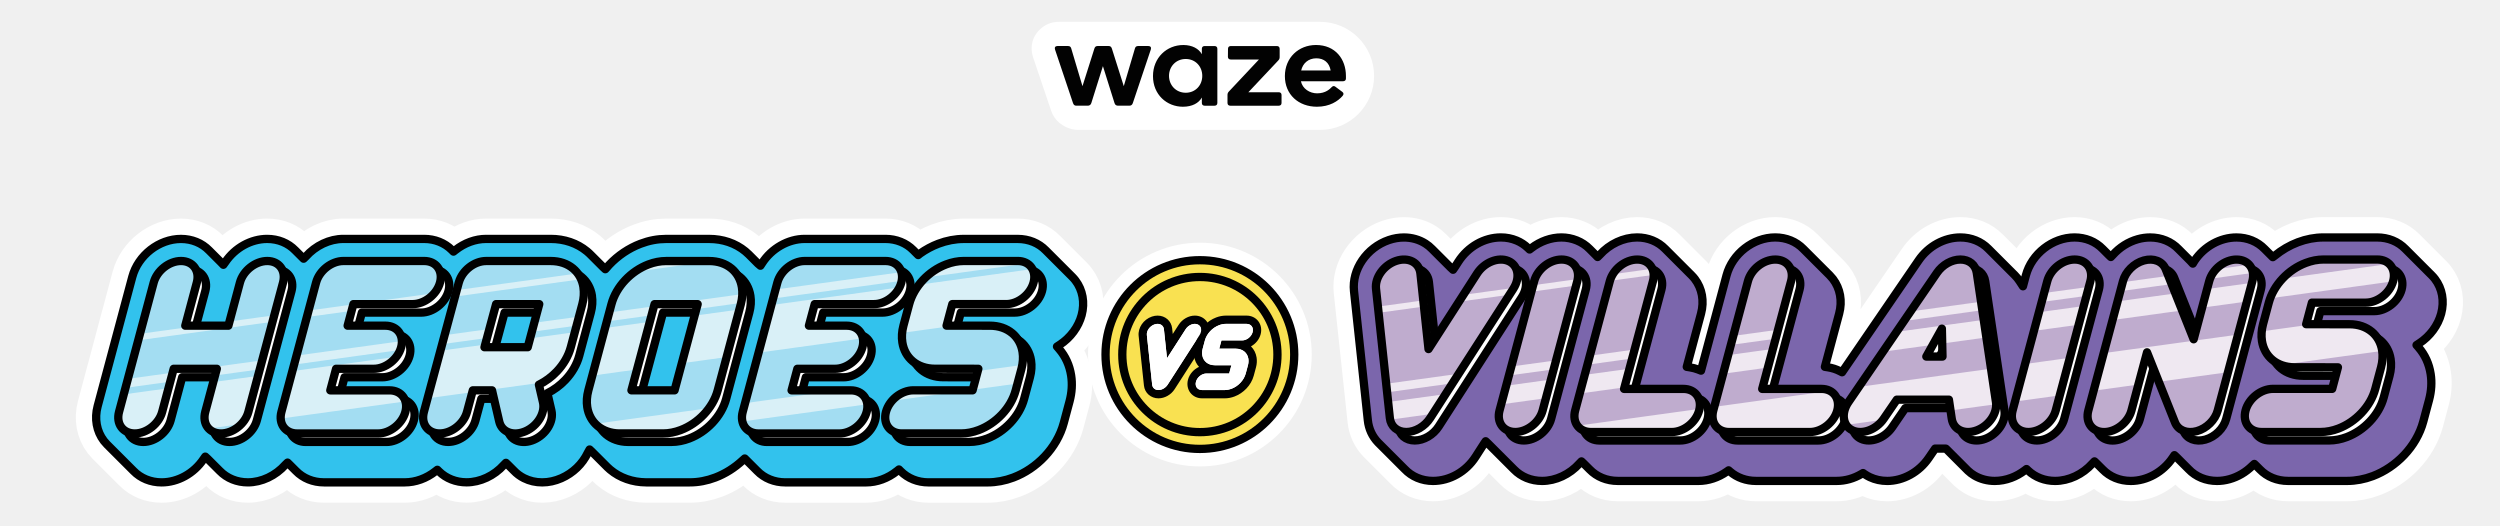
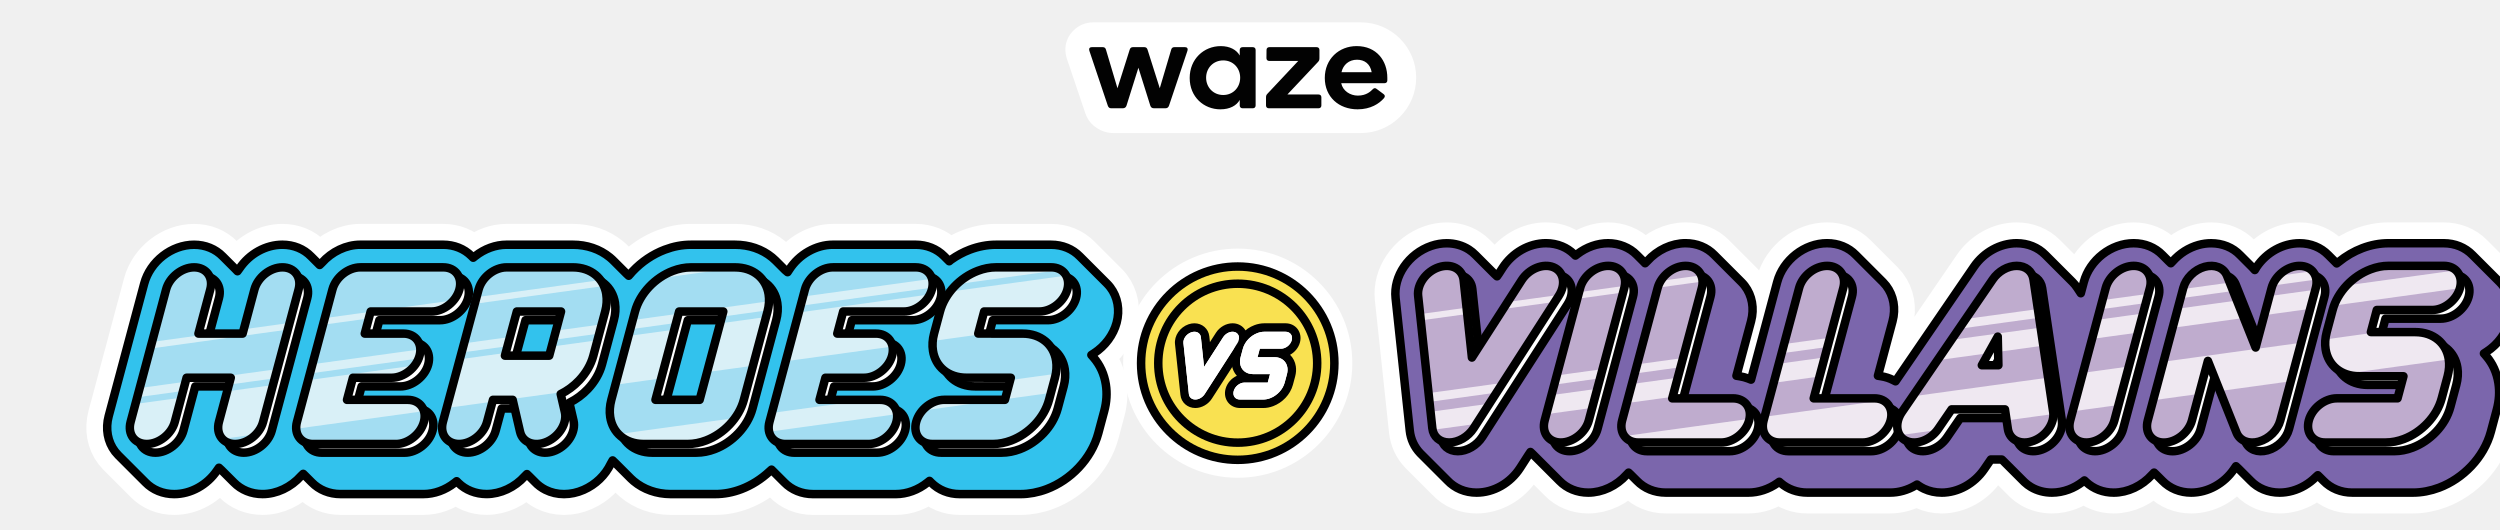
- <svg xmlns="http://www.w3.org/2000/svg" viewBox="30 15 1475 310">
+ <svg xmlns="http://www.w3.org/2000/svg" viewBox="25 15 1440 305">
  <defs>
    <style>
      .waze-pill { fill: #fff; }
      .waze-text { fill: #020202; }
      .sticker-outline { fill: #fff; stroke: #fff; stroke-width: 24px; stroke-linejoin: round; stroke-linecap: round; }
      .heroes-3d { fill: #32c2ed; stroke: #000; stroke-linejoin: round; stroke-width: 4.89px; }
      .heroes-mid { fill: #fff; stroke: #000; stroke-linejoin: round; stroke-width: 4.89px; }
      .heroes-face { fill: #a3ddf2; }
      .heroes-shine { fill: #d9f0f7; }
      .villains-3d { fill: #7b66ac; stroke: #000; stroke-linejoin: round; stroke-width: 4.89px; }
      .villains-face { fill: #bfacce; }
      .villains-shine { fill: #efe8f1; }
      .letter-stroke { fill: none; stroke: #000; stroke-linejoin: round; stroke-width: 4.89px; }
      .vs-circle { fill: #f9e151; stroke: #000; stroke-linejoin: round; stroke-width: 4.89px; }
      .vs-white { fill: #fff; }
    </style>
    <clipPath id="clip-heroes">
      <path d="M772.1,211.51c-1.66-1.37-3.62-2.46-5.81-3.21-2.2-.74-4.64-1.14-7.26-1.14h.01l-25.57-.02h0l3.4-12.72h31.8c7.03,0,14.24-5.7,16.13-12.72,1.88-7.02-2.28-12.72-9.31-12.72h-31.8c-3.47,0-7.04.71-10.44,2.01-5.1,1.93-9.82,5.14-13.65,9.19-1.91,2.03-3.6,4.27-4.99,6.67-1.39,2.4-2.48,4.95-3.17,7.56l-3.41,12.72c-.93,3.47-1.12,6.85-.64,9.9.71,4.58,2.89,8.44,6.21,11.18,1.66,1.37,3.61,2.46,5.81,3.2,2.2.75,4.64,1.15,7.25,1.15h0l25.57.02h0l-3.4,12.71h-34.98c-7.02,0-14.24,5.69-16.13,12.72-1.88,7.03,2.29,12.72,9.31,12.72h34.97c3.47,0,7.04-.71,10.44-2,5.1-1.94,9.82-5.15,13.64-9.2,1.92-2.03,3.61-4.27,5-6.67,1.39-2.4,2.47-4.95,3.17-7.56l3.41-12.72c.93-3.48,1.13-6.85.65-9.9-.71-4.58-2.89-8.44-6.2-11.18ZM332.69,168.99c-7.02,0-14.24,5.7-16.13,12.72l-6.81,25.44h-25.44l6.81-25.44c1.89-7.02-2.28-12.72-9.31-12.72s-14.24,5.7-16.13,12.72l-20.45,76.31c-1.88,7.02,2.29,12.72,9.31,12.72s14.24-5.7,16.13-12.72l6.81-25.44h25.44l-6.82,25.44c-1.88,7.02,2.29,12.72,9.31,12.72s14.25-5.7,16.13-12.72l20.45-76.31c1.88-7.02-2.29-12.72-9.31-12.72ZM606.5,173.35c-1.66-1.37-3.61-2.45-5.81-3.2-2.2-.74-4.65-1.14-7.25-1.14h-25.43c-3.48,0-7.05.71-10.45,2.01-5.1,1.94-9.81,5.15-13.64,9.2-1.91,2.03-3.6,4.27-4.99,6.67-1.39,2.4-2.48,4.95-3.17,7.56l-13.63,50.86c-.92,3.45-1.13,6.81-.66,9.84.69,4.56,2.84,8.4,6.1,11.14,1.64,1.37,3.57,2.47,5.74,3.23,2.17.77,4.59,1.19,7.16,1.21h25.72s0,0,0,0c3.48,0,7.05-.71,10.45-2.01,5.1-1.94,9.82-5.15,13.64-9.2,1.91-2.03,3.6-4.27,5-6.67,1.39-2.4,2.47-4.95,3.17-7.56l13.63-50.86c.94-3.47,1.13-6.85.65-9.9-.71-4.58-2.9-8.44-6.21-11.18ZM572.99,245.29h-25.44s13.63-50.85,13.63-50.85h0s0,0,0,0h25.44l-13.63,50.86h0ZM519.25,184.52c-.72-4.58-2.9-8.44-6.22-11.18-1.66-1.36-3.61-2.46-5.81-3.2-2.2-.74-4.65-1.14-7.25-1.14h-38.16c-6.93,0-14.03,5.54-16.04,12.44-.03.09-.06.18-.09.27l-20.57,76.28c-1.9,7.02,2.26,12.72,9.28,12.74,7.02.01,14.24-5.67,16.14-12.7l3.43-12.73h11.33l4.27,18.42c1.45,6.28,8.41,8.83,15.53,5.69,7.12-3.14,11.72-10.78,10.27-17.06l-2.4-10.38c3.94-1.95,7.58-4.64,10.64-7.88,1.91-2.02,3.6-4.27,4.99-6.67,1.4-2.4,2.47-4.95,3.17-7.55l6.81-25.43c.94-3.47,1.13-6.85.65-9.91ZM467.7,194.43h25.46l-6.81,25.43h-25.51s6.86-25.43,6.86-25.43ZM418.48,194.43c7.03,0,14.24-5.7,16.13-12.72,1.88-7.02-2.28-12.72-9.31-12.72h-47.69c-7.02,0-14.24,5.69-16.12,12.72l-20.45,76.32h0c-1.88,7.02,2.29,12.72,9.31,12.72h47.69c7.03,0,14.24-5.7,16.12-12.72,1.89-7.03-2.28-12.72-9.31-12.72h-34.98l3.41-12.72h22.26c7.03,0,14.25-5.7,16.13-12.72,1.88-7.03-2.28-12.72-9.31-12.72h-22.26l3.41-12.72h34.98ZM690.64,194.43c7.03,0,14.24-5.7,16.13-12.72,1.88-7.02-2.28-12.72-9.31-12.72h-47.69c-7.02,0-14.24,5.69-16.12,12.72l-20.45,76.32h0c-1.88,7.02,2.29,12.72,9.31,12.72h47.69c7.03,0,14.24-5.7,16.12-12.72,1.89-7.03-2.28-12.72-9.31-12.72h-34.98l3.41-12.72h22.26c7.03,0,14.25-5.7,16.13-12.72,1.88-7.03-2.28-12.72-9.31-12.72h-22.26l3.41-12.72h34.98Z" />
    </clipPath>
    <clipPath id="clip-villains">
      <path d="M794.26,398.65c-1.66-1.37-3.62-2.46-5.81-3.21-2.2-.74-4.64-1.14-7.26-1.14h.01l-25.57-.02h0l3.4-12.72h31.8c7.03,0,14.24-5.7,16.13-12.72,1.88-7.02-2.28-12.72-9.31-12.72h-31.8c-3.47,0-7.04.71-10.44,2.01-5.1,1.93-9.82,5.14-13.65,9.19-1.91,2.03-3.6,4.27-4.99,6.67-1.39,2.4-2.48,4.95-3.17,7.56l-3.41,12.72c-.93,3.47-1.12,6.85-.64,9.9.71,4.58,2.89,8.44,6.21,11.18,1.66,1.37,3.61,2.46,5.81,3.2,2.2.75,4.64,1.15,7.25,1.15h0l25.57.02h0l-3.4,12.71h-34.98c-7.02,0-14.24,5.69-16.13,12.72-1.88,7.03,2.29,12.72,9.31,12.72h34.97c3.47,0,7.04-.71,10.44-2,5.1-1.94,9.82-5.15,13.64-9.2,1.92-2.03,3.61-4.27,5-6.67,1.39-2.4,2.47-4.95,3.17-7.56l3.41-12.72c.93-3.48,1.13-6.85.65-9.9-.71-4.58-2.89-8.44-6.2-11.18ZM714.57,356.14c-7.03,0-14.25,5.69-16.13,12.72l-9.19,34.31-16.5-41.36c-1.86-4.67-7.09-6.74-12.9-5.12-5.81,1.63-10.79,6.57-12.29,12.18l-20.45,76.32c-1.88,7.02,2.29,12.72,9.31,12.72s14.24-5.7,16.13-12.72l9.2-34.31,16.5,41.36c1.86,4.67,7.1,6.75,12.91,5.12,5.8-1.62,10.79-6.56,12.29-12.17l20.45-76.32c1.88-7.03-2.29-12.72-9.31-12.72ZM619.03,356.13c-7.03,0-14.24,5.7-16.13,12.72l-20.45,76.31c-1.88,7.02,2.28,12.72,9.31,12.72s14.24-5.7,16.12-12.72l20.45-76.31c1.88-7.02-2.29-12.72-9.31-12.72ZM287.9,373.32l-49.07,76.31c-3.19,4.96-8.82,8.25-14.12,8.25s-9.17-3.29-9.7-8.25l-8.17-76.31c-.7-6.58,4.59-13.91,11.83-16.37,7.24-2.46,13.68.87,14.38,7.44l4.77,44.56,28.65-44.56c4.23-6.58,12.45-9.91,18.36-7.44,5.92,2.47,7.29,9.8,3.06,16.37ZM388.18,432.45h-34.98l17.04-63.59c1.88-7.02-2.28-12.72-9.31-12.72s-14.24,5.7-16.13,12.72l-20.45,76.31h0c-1.88,7.02,2.29,12.72,9.31,12.72h47.7c7.03,0,14.24-5.7,16.13-12.72,1.88-7.03-2.28-12.72-9.31-12.72ZM469.67,432.45h-34.98l17.04-63.59c1.88-7.02-2.28-12.72-9.31-12.72s-14.24,5.7-16.13,12.72l-20.45,76.31h0c-1.88,7.02,2.29,12.72,9.31,12.72h47.7c7.03,0,14.24-5.7,16.13-12.72,1.88-7.03-2.28-12.72-9.31-12.72ZM572.63,440.27c.96,6.48-4.1,13.93-11.3,16.63-7.21,2.71-13.83-.36-14.8-6.85l-1.67-11.25h-30.74l-7.71,11.25c-4.44,6.48-12.71,9.55-18.46,6.85-5.76-2.7-6.83-10.15-2.39-16.63l52.25-76.31c3.25-4.75,8.69-7.83,13.83-7.83s8.94,3.08,9.64,7.83l11.35,76.31h0ZM541.07,413.37l-.36-16.47-9.18,16.47h9.54ZM316.31,356.13c-7.03,0-14.24,5.7-16.13,12.72l-20.45,76.31c-1.88,7.02,2.28,12.72,9.31,12.72s14.24-5.7,16.12-12.72l20.45-76.31c1.88-7.02-2.29-12.72-9.31-12.72Z" />
    </clipPath>
  </defs>
  <g transform="translate(212, -52)">
    <path class="waze-pill" d="M596.84,79.88h-154.2c-4.4,0-8.49,1.75-11.52,4.92-.58.57-1.12,1.19-1.59,1.85-2.34,3.21-3.29,7.18-2.69,11.2.13.99.37,2.04.71,3.05l8.47,25.05,2.09,6.21c1.01,3,2.69,5.49,5.02,7.39.56.46,1.16.88,1.8,1.27,2.82,1.85,6.08,2.82,9.45,2.82h142.46c17.58,0,31.88-14.3,31.88-31.88s-14.3-31.88-31.88-31.88Z" />
    <path class="waze-text" d="M585.69,108.59c.96-4.23,4.23-7.19,8.95-7.19,4.38,0,7.6,2.41,8.45,7.19h-17.4ZM594.99,129.97c7.49,0,12.42-3.27,15.14-6.39.8-.91.65-1.76-.15-2.36l-4.12-3.07c-.86-.65-1.51-.4-2.16.25-1.01,1.01-3.47,3.67-8.6,3.67-4.38,0-8.65-2.72-9.56-7.14h24.9c1.01,0,1.66-.6,1.66-1.61v-1.51c0-9.86-6.19-18.26-17.66-18.26-10.21,0-18.36,7.44-18.36,18.36s8.1,18.06,18.91,18.06ZM543.88,129.37h28.57c1.01,0,1.66-.6,1.66-1.61v-4.73c0-1.01-.65-1.61-1.66-1.61h-17.91l17.66-18.76c.7-.75.8-1.26.8-2.31v-4.58c0-1.01-.65-1.61-1.66-1.61h-27.16c-1.01,0-1.66.6-1.66,1.61l-.05,4.73c0,1.01.65,1.61,1.66,1.61h16.65l-17.76,18.91c-.7.75-.8,1.26-.8,2.31v4.43c0,1.01.65,1.61,1.66,1.61ZM517.58,121.72c-5.73,0-9.86-4.43-9.86-9.96s4.12-9.96,9.86-9.96,9.76,4.43,9.76,9.96-4.02,9.96-9.76,9.96ZM515.97,129.97c5.43,0,9.31-2.16,11.12-5.43v3.22c0,1.01.65,1.61,1.66,1.61h5.83c1.01,0,1.66-.6,1.66-1.61v-31.99c0-1.01-.65-1.61-1.66-1.61h-5.83c-1.01,0-1.66.6-1.66,1.61v3.22c-1.81-3.27-5.68-5.43-10.92-5.43-9.76,0-17.91,7.44-17.91,18.36s8.15,18.06,17.71,18.06ZM472.05,94.15h-6.39c-.96,0-1.61.35-1.96,1.46l-7.04,22.23-6.64-22.28c-.25-.86-.75-1.41-1.91-1.41h-6.19c-1.26,0-1.86.8-1.46,2.06l10.61,31.59c.35,1.06.96,1.56,1.91,1.56h6.79c.96,0,1.76-.45,2.11-1.56l6.84-21.78,6.84,21.78c.35,1.11,1.06,1.56,2.11,1.56h6.64c1.11,0,1.71-.55,2.06-1.56l10.61-31.59c.4-1.26-.2-2.06-1.46-2.06h-5.99c-1.16,0-1.66.55-1.91,1.41l-6.59,22.28-7.04-22.23c-.35-1.11-1.01-1.46-1.96-1.46Z" />
  </g>
  <g transform="translate(-145, 0)">
    <path class="sticker-outline" d="M638.31,299.6c-6.44,0-12.33-2.4-16.57-6.76l-6.23-6.23-1.11-1.1-1.17,1.04c-4.77,4.45-10.36,7.97-16.16,10.18-4.98,1.9-10.05,2.86-15.06,2.86h-25.74c-4.06-.03-7.94-.69-11.5-1.95-3.61-1.26-6.9-3.12-9.78-5.54-.56-.47-1.09-.95-1.6-1.45l-8.9-8.9-1.62-1.55-1.07,1.92c-3.18,6.66-8.73,11.99-15.62,15.03-3.69,1.62-7.49,2.45-11.3,2.45s-7.42-.83-10.69-2.47c-2.29-1.15-4.34-2.67-6.1-4.54l-3.37-3.37-1.21-1.15-1.19,1.18c-5.78,6.46-14.04,10.32-22.08,10.32-6.24-.01-11.99-2.28-16.19-6.39l-1.02-1-1.12.88c-5.34,4.21-11.76,6.53-18.07,6.53h-47.69c-6.44,0-12.33-2.4-16.57-6.76l-3.7-3.7-1.22-1.19-1.23,1.18c-5.8,6.55-14.09,10.47-22.2,10.47-6.44,0-12.33-2.4-16.57-6.76l-7.15-7.14-1.39-1.28-1.09,1.54c-5.69,8.42-15.15,13.65-24.69,13.65-6.44,0-12.33-2.4-16.57-6.76l-15.62-15.62c-.71-.72-1.31-1.4-1.85-2.1-4.32-5.63-5.66-13.09-3.69-20.46l20.45-76.31c3.42-12.76,15.77-22.38,28.72-22.38,6.45,0,12.33,2.4,16.57,6.76l7.05,7.05,1.39,1.44,1.17-1.61c5.69-8.42,15.15-13.65,24.69-13.65,6.45,0,12.33,2.4,16.57,6.77l4.91,4.9,1.24-1.2c5.8-6.55,14.09-10.47,22.2-10.47h47.69c6.28,0,12.06,2.3,16.28,6.48l1.02,1.01,1.13-.89c5.38-4.25,11.81-6.6,18.1-6.6h38.16c4,0,7.85.62,11.43,1.83,3.66,1.24,7,3.09,9.91,5.48.86.71,1.7,1.48,2.49,2.3l7.12,7.12,1.23,1.14,1.13-1.24.37-.44c.25-.3.5-.59.77-.87,5.22-5.53,11.61-9.83,18.5-12.45,4.98-1.9,10.05-2.86,15.06-2.86h25.45c4,0,7.85.62,11.43,1.83,3.69,1.26,7.03,3.11,9.92,5.49.67.55,1.32,1.15,2,1.81l5.4,5.4,1.49,1.27,1.02-1.55c5.56-8.66,15.4-14.26,25.07-14.26h47.69c6.34,0,12.16,2.34,16.39,6.59l1.88,1.89.08.07.97.97,1.04-.86c3.45-2.44,7.09-4.39,10.81-5.8,4.9-1.87,10.1-2.85,15.04-2.85h31.82c6.45,0,12.33,2.4,16.57,6.76l15.68,15.68c.64.65,1.25,1.34,1.78,2.04,4.32,5.63,5.66,13.09,3.68,20.46-1.87,6.98-6.6,13.37-12.98,17.53l-1.56,1.02,1.22,1.41c3.79,4.38,6.19,9.65,7.12,15.65.77,4.95.45,10.1-.94,15.29l-3.4,12.71c-.98,3.67-2.49,7.28-4.48,10.71-1.88,3.24-4.17,6.3-6.8,9.09-5.21,5.52-11.6,9.82-18.49,12.43-4.91,1.87-10.11,2.85-15.06,2.85h-34.99c-6.34,0-12.16-2.34-16.39-6.58l-1.03-1.03-1.14.91c-5.39,4.32-11.88,6.7-18.27,6.7h-47.69Z" />
    <path class="heroes-3d" d="M638.31,299.6c-6.44,0-12.33-2.4-16.57-6.76l-6.23-6.23-1.11-1.1-1.17,1.04c-4.77,4.45-10.36,7.97-16.16,10.18-4.98,1.9-10.05,2.86-15.06,2.86h-25.74c-4.06-.03-7.94-.69-11.5-1.95-3.61-1.26-6.9-3.12-9.78-5.54-.56-.47-1.09-.95-1.6-1.45l-8.9-8.9-1.62-1.55-1.07,1.92c-3.18,6.66-8.73,11.99-15.62,15.03-3.69,1.62-7.49,2.45-11.3,2.45s-7.42-.83-10.69-2.47c-2.29-1.15-4.34-2.67-6.1-4.54l-3.37-3.37-1.21-1.15-1.19,1.18c-5.78,6.46-14.04,10.32-22.08,10.32-6.24-.01-11.99-2.28-16.19-6.39l-1.02-1-1.12.88c-5.34,4.21-11.76,6.53-18.07,6.53h-47.69c-6.44,0-12.33-2.4-16.57-6.76l-3.7-3.7-1.22-1.19-1.23,1.18c-5.8,6.55-14.09,10.47-22.2,10.47-6.44,0-12.33-2.4-16.57-6.76l-7.15-7.14-1.39-1.28-1.09,1.54c-5.69,8.42-15.15,13.65-24.69,13.65-6.44,0-12.33-2.4-16.57-6.76l-15.62-15.62c-.71-.72-1.31-1.4-1.85-2.1-4.32-5.63-5.66-13.09-3.69-20.46l20.45-76.31c3.42-12.76,15.77-22.38,28.72-22.38,6.45,0,12.33,2.4,16.57,6.76l7.05,7.05,1.39,1.44,1.17-1.61c5.69-8.42,15.15-13.65,24.69-13.65,6.45,0,12.33,2.4,16.57,6.77l4.91,4.9,1.24-1.2c5.8-6.55,14.09-10.47,22.2-10.47h47.69c6.28,0,12.06,2.3,16.28,6.48l1.02,1.01,1.13-.89c5.38-4.25,11.81-6.6,18.1-6.6h38.16c4,0,7.85.62,11.43,1.83,3.66,1.24,7,3.09,9.91,5.48.86.71,1.7,1.48,2.49,2.3l7.12,7.12,1.23,1.14,1.13-1.24.37-.44c.25-.3.5-.59.77-.87,5.22-5.53,11.61-9.83,18.5-12.45,4.98-1.9,10.05-2.86,15.06-2.86h25.45c4,0,7.85.62,11.43,1.83,3.69,1.26,7.03,3.11,9.92,5.49.67.55,1.32,1.15,2,1.81l5.4,5.4,1.49,1.27,1.02-1.55c5.56-8.66,15.4-14.26,25.07-14.26h47.69c6.34,0,12.16,2.34,16.39,6.59l1.88,1.89.08.07.97.97,1.04-.86c3.45-2.44,7.09-4.39,10.81-5.8,4.9-1.87,10.1-2.85,15.04-2.85h31.82c6.45,0,12.33,2.4,16.57,6.76l15.68,15.68c.64.65,1.25,1.34,1.78,2.04,4.32,5.63,5.66,13.09,3.68,20.46-1.87,6.98-6.6,13.37-12.98,17.53l-1.56,1.02,1.22,1.41c3.79,4.38,6.19,9.65,7.12,15.65.77,4.95.45,10.1-.94,15.29l-3.4,12.71c-.98,3.67-2.49,7.28-4.48,10.71-1.88,3.24-4.17,6.3-6.8,9.09-5.21,5.52-11.6,9.82-18.49,12.43-4.91,1.87-10.11,2.85-15.06,2.85h-34.99c-6.34,0-12.16-2.34-16.39-6.58l-1.03-1.03-1.14.91c-5.39,4.32-11.88,6.7-18.27,6.7h-47.69Z" />
    <g transform="translate(5, 5)">
      <path class="heroes-mid" d="M772.1,211.51c-1.66-1.37-3.62-2.46-5.81-3.21-2.2-.74-4.64-1.14-7.26-1.14h.01l-25.57-.02h0l3.4-12.72h31.8c7.03,0,14.24-5.7,16.13-12.72,1.88-7.02-2.28-12.72-9.31-12.72h-31.8c-3.47,0-7.04.71-10.44,2.01-5.1,1.93-9.82,5.14-13.65,9.19-1.91,2.03-3.6,4.27-4.99,6.67-1.39,2.4-2.48,4.95-3.17,7.56l-3.41,12.72c-.93,3.47-1.12,6.85-.64,9.9.71,4.58,2.89,8.44,6.21,11.18,1.66,1.37,3.61,2.46,5.81,3.2,2.2.75,4.64,1.15,7.25,1.15h0l25.57.02h0l-3.4,12.71h-34.98c-7.02,0-14.24,5.69-16.13,12.72-1.88,7.03,2.29,12.72,9.31,12.72h34.97c3.47,0,7.04-.71,10.44-2,5.1-1.94,9.82-5.15,13.64-9.2,1.92-2.03,3.61-4.27,5-6.67,1.39-2.4,2.47-4.95,3.17-7.56l3.41-12.72c.93-3.48,1.13-6.85.65-9.9-.71-4.58-2.89-8.44-6.2-11.18ZM332.69,168.99c-7.02,0-14.24,5.7-16.13,12.72l-6.81,25.44h-25.44l6.81-25.44c1.89-7.02-2.28-12.72-9.31-12.72s-14.24,5.7-16.13,12.72l-20.45,76.31c-1.88,7.02,2.29,12.72,9.31,12.72s14.24-5.7,16.13-12.72l6.81-25.44h25.44l-6.82,25.44c-1.88,7.02,2.29,12.72,9.31,12.72s14.25-5.7,16.13-12.72l20.45-76.31c1.88-7.02-2.29-12.72-9.31-12.72ZM606.5,173.35c-1.66-1.37-3.61-2.45-5.81-3.2-2.2-.74-4.65-1.14-7.25-1.14h-25.43c-3.48,0-7.05.71-10.45,2.01-5.1,1.94-9.81,5.15-13.64,9.2-1.91,2.03-3.6,4.27-4.99,6.67-1.39,2.4-2.48,4.95-3.17,7.56l-13.63,50.86c-.92,3.45-1.13,6.81-.66,9.84.69,4.56,2.84,8.4,6.1,11.14,1.64,1.37,3.57,2.47,5.74,3.23,2.17.77,4.59,1.19,7.16,1.21h25.72s0,0,0,0c3.48,0,7.05-.71,10.45-2.01,5.1-1.94,9.82-5.15,13.64-9.2,1.91-2.03,3.6-4.27,5-6.67,1.39-2.4,2.47-4.95,3.17-7.56l13.63-50.86c.94-3.47,1.13-6.85.65-9.9-.71-4.58-2.9-8.44-6.21-11.18ZM572.99,245.29h-25.44s13.63-50.85,13.63-50.85h0s0,0,0,0h25.44l-13.63,50.86h0ZM519.25,184.52c-.72-4.58-2.9-8.44-6.22-11.18-1.66-1.36-3.61-2.46-5.81-3.2-2.2-.74-4.65-1.14-7.25-1.14h-38.16c-6.93,0-14.03,5.54-16.04,12.44-.03.09-.06.18-.09.27l-20.57,76.28c-1.9,7.02,2.26,12.72,9.28,12.74,7.02.01,14.24-5.67,16.14-12.7l3.43-12.73h11.33l4.27,18.42c1.45,6.28,8.41,8.83,15.53,5.69,7.12-3.14,11.72-10.78,10.27-17.06l-2.4-10.38c3.94-1.95,7.58-4.64,10.64-7.88,1.91-2.02,3.6-4.27,4.99-6.67,1.4-2.4,2.47-4.95,3.17-7.55l6.81-25.43c.94-3.47,1.13-6.85.65-9.91ZM467.7,194.43h25.46l-6.81,25.43h-25.51s6.86-25.43,6.86-25.43ZM418.48,194.43c7.03,0,14.24-5.7,16.13-12.72,1.88-7.02-2.28-12.72-9.31-12.72h-47.69c-7.02,0-14.24,5.69-16.12,12.72l-20.45,76.32h0c-1.88,7.02,2.29,12.72,9.31,12.72h47.69c7.03,0,14.24-5.7,16.12-12.72,1.89-7.03-2.28-12.72-9.31-12.72h-34.98l3.41-12.72h22.26c7.03,0,14.25-5.7,16.13-12.72,1.88-7.03-2.28-12.72-9.31-12.72h-22.26l3.41-12.72h34.98ZM690.64,194.43c7.03,0,14.24-5.7,16.13-12.72,1.88-7.02-2.28-12.72-9.31-12.72h-47.69c-7.02,0-14.24,5.69-16.12,12.72l-20.45,76.32h0c-1.88,7.02,2.29,12.72,9.31,12.72h47.69c7.03,0,14.24-5.7,16.12-12.72,1.89-7.03-2.28-12.72-9.31-12.72h-34.98l3.41-12.72h22.26c7.03,0,14.25-5.7,16.13-12.72,1.88-7.03-2.28-12.72-9.31-12.72h-22.26l3.41-12.72h34.98Z" />
    </g>
    <path class="heroes-face" d="M772.1,211.51c-1.66-1.37-3.62-2.46-5.81-3.21-2.2-.74-4.64-1.14-7.26-1.14h.01l-25.57-.02h0l3.4-12.72h31.8c7.03,0,14.24-5.7,16.13-12.72,1.88-7.02-2.28-12.72-9.31-12.72h-31.8c-3.47,0-7.04.71-10.44,2.01-5.1,1.93-9.82,5.14-13.65,9.19-1.91,2.03-3.6,4.27-4.99,6.67-1.39,2.4-2.48,4.95-3.17,7.56l-3.41,12.72c-.93,3.47-1.12,6.85-.64,9.9.71,4.58,2.89,8.44,6.21,11.18,1.66,1.37,3.61,2.46,5.81,3.2,2.2.75,4.64,1.15,7.25,1.15h0l25.57.02h0l-3.4,12.71h-34.98c-7.02,0-14.24,5.69-16.13,12.72-1.88,7.03,2.29,12.72,9.31,12.72h34.97c3.47,0,7.04-.71,10.44-2,5.1-1.94,9.82-5.15,13.64-9.2,1.92-2.03,3.61-4.27,5-6.67,1.39-2.4,2.47-4.95,3.17-7.56l3.41-12.72c.93-3.48,1.13-6.85.65-9.9-.71-4.58-2.89-8.44-6.2-11.18ZM332.69,168.99c-7.02,0-14.24,5.7-16.13,12.72l-6.81,25.44h-25.44l6.81-25.44c1.89-7.02-2.28-12.72-9.31-12.72s-14.24,5.7-16.13,12.72l-20.45,76.31c-1.88,7.02,2.29,12.72,9.31,12.72s14.24-5.7,16.13-12.72l6.81-25.44h25.44l-6.82,25.44c-1.88,7.02,2.29,12.72,9.31,12.72s14.25-5.7,16.13-12.72l20.45-76.31c1.88-7.02-2.29-12.72-9.31-12.72ZM606.5,173.35c-1.66-1.37-3.61-2.45-5.81-3.2-2.2-.74-4.65-1.14-7.25-1.14h-25.43c-3.48,0-7.05.71-10.45,2.01-5.1,1.94-9.81,5.15-13.64,9.2-1.91,2.03-3.6,4.27-4.99,6.67-1.39,2.4-2.48,4.95-3.17,7.56l-13.63,50.86c-.92,3.45-1.13,6.81-.66,9.84.69,4.56,2.84,8.4,6.1,11.14,1.64,1.37,3.57,2.47,5.74,3.23,2.17.77,4.59,1.19,7.16,1.21h25.72s0,0,0,0c3.48,0,7.05-.71,10.45-2.01,5.1-1.94,9.82-5.15,13.64-9.2,1.91-2.03,3.6-4.27,5-6.67,1.39-2.4,2.47-4.95,3.17-7.56l13.63-50.86c.94-3.47,1.13-6.85.65-9.9-.71-4.58-2.9-8.44-6.21-11.18ZM572.99,245.29h-25.44s13.63-50.85,13.63-50.85h0s0,0,0,0h25.44l-13.63,50.86h0ZM519.25,184.52c-.72-4.58-2.9-8.44-6.22-11.18-1.66-1.36-3.61-2.46-5.81-3.2-2.2-.74-4.65-1.14-7.25-1.14h-38.16c-6.93,0-14.03,5.54-16.04,12.44-.03.09-.06.18-.09.27l-20.57,76.28c-1.9,7.02,2.26,12.72,9.28,12.74,7.02.01,14.24-5.67,16.14-12.7l3.43-12.73h11.33l4.27,18.42c1.45,6.28,8.41,8.83,15.53,5.69,7.12-3.14,11.72-10.78,10.27-17.06l-2.4-10.38c3.94-1.95,7.58-4.64,10.64-7.88,1.91-2.02,3.6-4.27,4.99-6.67,1.4-2.4,2.47-4.95,3.17-7.55l6.81-25.43c.94-3.47,1.13-6.85.65-9.91ZM467.7,194.43h25.46l-6.81,25.43h-25.51s6.86-25.43,6.86-25.43ZM418.48,194.43c7.03,0,14.24-5.7,16.13-12.72,1.88-7.02-2.28-12.72-9.31-12.72h-47.69c-7.02,0-14.24,5.69-16.12,12.72l-20.45,76.32h0c-1.88,7.02,2.29,12.72,9.31,12.72h47.69c7.03,0,14.24-5.7,16.12-12.72,1.89-7.03-2.28-12.72-9.31-12.72h-34.98l3.41-12.72h22.26c7.03,0,14.25-5.7,16.13-12.72,1.88-7.03-2.28-12.72-9.31-12.72h-22.26l3.41-12.72h34.98ZM690.64,194.43c7.03,0,14.24-5.7,16.13-12.72,1.88-7.02-2.28-12.72-9.31-12.72h-47.69c-7.02,0-14.24,5.69-16.12,12.72l-20.45,76.32h0c-1.88,7.02,2.29,12.72,9.31,12.72h47.69c7.03,0,14.24-5.7,16.12-12.72,1.89-7.03-2.28-12.72-9.31-12.72h-34.98l3.41-12.72h22.26c7.03,0,14.25-5.7,16.13-12.72,1.88-7.03-2.28-12.72-9.31-12.72h-22.26l3.41-12.72h34.98Z" />
    <g clip-path="url(#clip-heroes)">
      <polygon class="heroes-shine" points="943.23 207.53 60.08 329.35 60.08 339.94 943.23 218.12 943.23 207.53" />
      <polygon class="heroes-shine" points="942.74 143.03 59.59 264.85 59.59 269.96 942.74 148.14 942.74 143.03" />
      <polygon class="heroes-shine" points="900.11 123.31 16.96 245.14 16.96 248.83 900.11 127 900.11 123.31" />
      <polygon class="heroes-shine" points="953.16 150.43 70.02 272.25 70.02 299.29 953.16 177.47 953.16 150.43" />
    </g>
    <path class="letter-stroke" d="M772.1,211.51c-1.66-1.37-3.62-2.46-5.81-3.21-2.2-.74-4.64-1.14-7.26-1.14h.01l-25.57-.02h0l3.4-12.72h31.8c7.03,0,14.24-5.7,16.13-12.72,1.88-7.02-2.28-12.72-9.31-12.72h-31.8c-3.47,0-7.04.71-10.44,2.01-5.1,1.93-9.82,5.14-13.65,9.19-1.91,2.03-3.6,4.27-4.99,6.67-1.39,2.4-2.48,4.95-3.17,7.56l-3.41,12.72c-.93,3.47-1.12,6.85-.64,9.9.71,4.58,2.89,8.44,6.21,11.18,1.66,1.37,3.61,2.46,5.81,3.2,2.2.75,4.64,1.15,7.25,1.15h0l25.57.02h0l-3.4,12.71h-34.98c-7.02,0-14.24,5.69-16.13,12.72-1.88,7.03,2.29,12.72,9.31,12.72h34.97c3.47,0,7.04-.71,10.44-2,5.1-1.94,9.82-5.15,13.64-9.2,1.92-2.03,3.61-4.27,5-6.67,1.39-2.4,2.47-4.95,3.17-7.56l3.41-12.72c.93-3.48,1.13-6.85.65-9.9-.71-4.58-2.89-8.44-6.2-11.18ZM332.69,168.99c-7.02,0-14.24,5.7-16.13,12.72l-6.81,25.44h-25.44l6.81-25.44c1.89-7.02-2.28-12.72-9.31-12.72s-14.24,5.7-16.13,12.72l-20.45,76.31c-1.88,7.02,2.29,12.72,9.31,12.72s14.24-5.7,16.13-12.72l6.81-25.44h25.44l-6.82,25.44c-1.88,7.02,2.29,12.72,9.31,12.72s14.25-5.7,16.13-12.72l20.45-76.31c1.88-7.02-2.29-12.72-9.31-12.72ZM606.5,173.35c-1.66-1.37-3.61-2.45-5.81-3.2-2.2-.74-4.65-1.14-7.25-1.14h-25.43c-3.48,0-7.05.71-10.45,2.01-5.1,1.94-9.81,5.15-13.64,9.2-1.91,2.03-3.6,4.27-4.99,6.67-1.39,2.4-2.48,4.95-3.17,7.56l-13.63,50.86c-.92,3.45-1.13,6.81-.66,9.84.69,4.56,2.84,8.4,6.1,11.14,1.64,1.37,3.57,2.47,5.74,3.23,2.17.77,4.59,1.19,7.16,1.21h25.72s0,0,0,0c3.48,0,7.05-.71,10.45-2.01,5.1-1.94,9.82-5.15,13.64-9.2,1.91-2.03,3.6-4.27,5-6.67,1.39-2.4,2.47-4.95,3.17-7.56l13.63-50.86c.94-3.47,1.13-6.85.65-9.9-.71-4.58-2.9-8.44-6.21-11.18ZM572.99,245.29h-25.44s13.63-50.85,13.63-50.85h0s0,0,0,0h25.44l-13.63,50.86h0ZM519.25,184.52c-.72-4.58-2.9-8.44-6.22-11.18-1.66-1.36-3.61-2.46-5.81-3.2-2.2-.74-4.65-1.14-7.25-1.14h-38.16c-6.93,0-14.03,5.54-16.04,12.44-.03.09-.06.18-.09.27l-20.57,76.28c-1.9,7.02,2.26,12.72,9.28,12.74,7.02.01,14.24-5.67,16.14-12.7l3.43-12.73h11.33l4.27,18.42c1.45,6.28,8.41,8.83,15.53,5.69,7.12-3.14,11.72-10.78,10.27-17.06l-2.4-10.38c3.94-1.95,7.58-4.64,10.64-7.88,1.91-2.02,3.6-4.27,4.99-6.67,1.4-2.4,2.47-4.95,3.17-7.55l6.81-25.43c.94-3.47,1.13-6.85.65-9.91ZM467.7,194.43h25.46l-6.81,25.43h-25.51s6.86-25.43,6.86-25.43ZM418.48,194.43c7.03,0,14.24-5.7,16.13-12.72,1.88-7.02-2.28-12.72-9.31-12.72h-47.69c-7.02,0-14.24,5.69-16.12,12.72l-20.45,76.32h0c-1.88,7.02,2.29,12.72,9.31,12.72h47.69c7.03,0,14.24-5.7,16.12-12.72,1.89-7.03-2.28-12.72-9.31-12.72h-34.98l3.41-12.72h22.26c7.03,0,14.25-5.7,16.13-12.72,1.88-7.03-2.28-12.72-9.31-12.72h-22.26l3.41-12.72h34.98ZM690.64,194.43c7.03,0,14.24-5.7,16.13-12.72,1.88-7.02-2.28-12.72-9.31-12.72h-47.69c-7.02,0-14.24,5.69-16.12,12.72l-20.45,76.32h0c-1.88,7.02,2.29,12.72,9.31,12.72h47.69c7.03,0,14.24-5.7,16.12-12.72,1.89-7.03-2.28-12.72-9.31-12.72h-34.98l3.41-12.72h22.26c7.03,0,14.25-5.7,16.13-12.72,1.88-7.03-2.28-12.72-9.31-12.72h-22.26l3.41-12.72h34.98Z" />
  </g>
  <g transform="translate(635, -188)">
    <path class="sticker-outline" d="M508.43,486.75c-3.62,0-7.06-.75-10.21-2.23-1.11-.52-2.18-1.14-3.18-1.83l-.85-.59-.9.53c-4.55,2.69-9.6,4.11-14.63,4.11h-47.7c-5.67,0-11.04-1.92-15.13-5.42l-.96-.82-1.03.73c-5.05,3.55-10.97,5.51-16.67,5.51h-47.7c-6.44,0-12.33-2.4-16.57-6.76l-3.62-3.61-1.21-1.14-1.16,1.19c-5.79,6.47-14.04,10.33-22.07,10.33-6.44,0-12.33-2.4-16.57-6.76l-15.31-15.31-1.42-1.34-1.09,1.61-4.86,7.56c-5.65,8.78-15.26,14.24-25.09,14.24-6.56,0-12.53-2.5-16.81-7.05l-15.64-15.64c-3.42-3.56-5.49-8.05-6.02-13.02l-8.17-76.31c-1.36-12.7,7.49-25.64,20.59-30.11,2.94-1,5.93-1.5,8.88-1.5,4.61,0,9,1.24,12.69,3.59,1.4.89,2.7,1.96,3.87,3.16l10.98,10.98,1.42,1.31,1.1-1.58,2.08-3.24c5.66-8.79,15.25-14.25,25.04-14.25,3.27,0,6.4.62,9.31,1.83,2.43,1.01,4.66,2.47,6.63,4.34l1,.95,1.1-.84c5.27-4.04,11.56-6.27,17.72-6.27s12.33,2.4,16.57,6.76l3.53,3.53,1.21,1.24,1.24-1.21c5.79-6.47,14.04-10.33,22.07-10.33,6.44,0,12.33,2.4,16.57,6.76l15.62,15.62c.71.71,1.31,1.4,1.85,2.1,4.32,5.63,5.66,13.08,3.68,20.46l-8.42,31.41,1.78.28c1.77.28,3.43.72,4.94,1.3l1.69.66,15.06-56.21c3.42-12.76,15.77-22.38,28.72-22.38,6.45,0,12.33,2.4,16.57,6.76l15.68,15.68c.65.66,1.25,1.34,1.79,2.04,4.32,5.63,5.66,13.08,3.68,20.46l-8.41,31.4,1.79.28c2.52.39,4.89,1.15,7.06,2.27l1.27.65,45.21-66.03c5.7-8.33,15.12-13.5,24.59-13.5,6.41,0,12.27,2.37,16.5,6.67l15.68,15.68c1.01,1.01,1.95,2.17,2.77,3.43l1.99,3.03,1.72-6.43c3.42-12.76,15.77-22.38,28.72-22.38,6.44,0,12.33,2.4,16.57,6.76l3.63,3.63,1.21,1.14,1.15-1.19c4.03-4.51,9.13-7.73,14.74-9.31,2.44-.68,4.9-1.02,7.32-1.02,6.57,0,12.52,2.45,16.75,6.89l7.01,7.01,1.39,1.52,1.08-1.78c5.69-8.41,15.15-13.64,24.68-13.64,6.45,0,12.33,2.4,16.57,6.76l4.86,4.86,1.18-.88c4.19-3.41,8.76-6.07,13.59-7.9,4.9-1.87,10.1-2.85,15.04-2.85h31.82c6.44,0,12.33,2.4,16.57,6.76l15.68,15.68c.65.65,1.25,1.34,1.78,2.04,4.32,5.63,5.66,13.09,3.68,20.46-1.87,6.98-6.6,13.37-12.98,17.53l-1.56,1.02,1.22,1.41c3.79,4.38,6.19,9.65,7.12,15.65.77,4.95.45,10.1-.94,15.29l-3.4,12.71c-.98,3.67-2.49,7.27-4.48,10.71-1.88,3.25-4.17,6.31-6.81,9.1-5.21,5.51-11.6,9.81-18.49,12.43-4.91,1.86-10.11,2.85-15.06,2.85h-34.99c-6.44,0-12.33-2.4-16.57-6.76l-2.15-2.15-1.14-1.1-1.19,1.06c-3.81,3.79-8.47,6.54-13.47,7.93-2.43.68-4.89,1.03-7.33,1.03-6.57,0-12.52-2.45-16.75-6.89l-7.02-7.01-1.39-1.3-1.07,1.56c-5.69,8.41-15.15,13.64-24.68,13.64-6.44,0-12.33-2.4-16.57-6.76l-3.63-3.62-1.21-1.15-1.17,1.19c-5.79,6.47-14.04,10.34-22.08,10.34-6.06,0-11.69-2.16-15.87-6.08l-1-.94-1.09.83c-2.47,1.87-5.13,3.35-7.9,4.38-3.2,1.2-6.47,1.81-9.73,1.81-4.32,0-8.47-1.1-12.01-3.19-1.35-.79-2.64-1.76-3.81-2.86l-12.57-12.57-.47-.43-.67-.03h-5.65l-3.82,5.58c-5.7,8.34-15.11,13.51-24.55,13.51Z" />
    <path class="villains-3d" d="M508.43,486.75c-3.62,0-7.06-.75-10.21-2.23-1.11-.52-2.18-1.14-3.18-1.83l-.85-.59-.9.53c-4.55,2.69-9.6,4.11-14.63,4.11h-47.7c-5.67,0-11.04-1.92-15.13-5.42l-.96-.82-1.03.73c-5.05,3.55-10.97,5.51-16.67,5.51h-47.7c-6.44,0-12.33-2.4-16.57-6.76l-3.62-3.61-1.21-1.14-1.16,1.19c-5.79,6.47-14.04,10.33-22.07,10.33-6.44,0-12.33-2.4-16.57-6.76l-15.31-15.31-1.42-1.34-1.09,1.61-4.86,7.56c-5.65,8.78-15.26,14.24-25.09,14.24-6.56,0-12.53-2.5-16.81-7.05l-15.64-15.64c-3.42-3.56-5.49-8.05-6.02-13.02l-8.17-76.31c-1.36-12.7,7.49-25.64,20.59-30.11,2.94-1,5.93-1.5,8.88-1.5,4.61,0,9,1.24,12.69,3.59,1.4.89,2.7,1.96,3.87,3.16l10.98,10.98,1.42,1.31,1.1-1.58,2.08-3.24c5.66-8.79,15.25-14.25,25.04-14.25,3.27,0,6.4.62,9.31,1.83,2.43,1.01,4.66,2.47,6.63,4.34l1,.95,1.1-.84c5.27-4.04,11.56-6.27,17.72-6.27s12.33,2.4,16.57,6.76l3.53,3.53,1.21,1.24,1.24-1.21c5.79-6.47,14.04-10.33,22.07-10.33,6.44,0,12.33,2.4,16.57,6.76l15.62,15.62c.71.71,1.31,1.4,1.85,2.1,4.32,5.63,5.66,13.08,3.68,20.46l-8.42,31.41,1.78.28c1.77.28,3.43.72,4.94,1.3l1.69.66,15.06-56.21c3.42-12.76,15.77-22.38,28.72-22.38,6.45,0,12.33,2.4,16.57,6.76l15.68,15.68c.65.66,1.25,1.34,1.79,2.04,4.32,5.63,5.66,13.08,3.68,20.46l-8.41,31.4,1.79.28c2.52.39,4.89,1.15,7.06,2.27l1.27.65,45.21-66.03c5.7-8.33,15.12-13.5,24.59-13.5,6.41,0,12.27,2.37,16.5,6.67l15.68,15.68c1.01,1.01,1.95,2.17,2.77,3.43l1.99,3.03,1.72-6.43c3.42-12.76,15.77-22.38,28.72-22.38,6.44,0,12.33,2.4,16.57,6.76l3.63,3.63,1.21,1.14,1.15-1.19c4.03-4.51,9.13-7.73,14.74-9.31,2.44-.68,4.9-1.02,7.32-1.02,6.57,0,12.52,2.45,16.75,6.89l7.01,7.01,1.39,1.52,1.08-1.78c5.69-8.41,15.15-13.64,24.68-13.64,6.45,0,12.33,2.4,16.57,6.76l4.86,4.86,1.18-.88c4.19-3.41,8.76-6.07,13.59-7.9,4.9-1.87,10.1-2.85,15.04-2.85h31.82c6.44,0,12.33,2.4,16.57,6.76l15.68,15.68c.65.65,1.25,1.34,1.78,2.04,4.32,5.63,5.66,13.09,3.68,20.46-1.87,6.98-6.6,13.37-12.98,17.53l-1.56,1.02,1.22,1.41c3.79,4.38,6.19,9.65,7.12,15.65.77,4.95.45,10.1-.94,15.29l-3.4,12.71c-.98,3.67-2.49,7.27-4.48,10.71-1.88,3.25-4.17,6.31-6.81,9.1-5.21,5.51-11.6,9.81-18.49,12.43-4.91,1.86-10.11,2.85-15.06,2.85h-34.99c-6.44,0-12.33-2.4-16.57-6.76l-2.15-2.15-1.14-1.1-1.19,1.06c-3.81,3.79-8.47,6.54-13.47,7.93-2.43.68-4.89,1.03-7.33,1.03-6.57,0-12.52-2.45-16.75-6.89l-7.02-7.01-1.39-1.3-1.07,1.56c-5.69,8.41-15.15,13.64-24.68,13.64-6.44,0-12.33-2.4-16.57-6.76l-3.63-3.62-1.21-1.15-1.17,1.19c-5.79,6.47-14.04,10.34-22.08,10.34-6.06,0-11.69-2.16-15.87-6.08l-1-.94-1.09.83c-2.47,1.87-5.13,3.35-7.9,4.38-3.2,1.2-6.47,1.81-9.73,1.81-4.32,0-8.47-1.1-12.01-3.19-1.35-.79-2.64-1.76-3.81-2.86l-12.57-12.57-.47-.43-.67-.03h-5.65l-3.82,5.58c-5.7,8.34-15.11,13.51-24.55,13.51Z" />
    <g transform="translate(5, 5)">
      <path class="heroes-mid" d="M794.26,398.65c-1.66-1.37-3.62-2.46-5.81-3.21-2.2-.74-4.64-1.14-7.26-1.14h.01l-25.57-.02h0l3.4-12.72h31.8c7.03,0,14.24-5.7,16.13-12.72,1.88-7.02-2.28-12.72-9.31-12.72h-31.8c-3.47,0-7.04.71-10.44,2.01-5.1,1.93-9.82,5.14-13.65,9.19-1.91,2.03-3.6,4.27-4.99,6.67-1.39,2.4-2.48,4.95-3.17,7.56l-3.41,12.72c-.93,3.47-1.12,6.85-.64,9.9.71,4.58,2.89,8.44,6.21,11.18,1.66,1.37,3.61,2.46,5.81,3.2,2.2.75,4.64,1.15,7.25,1.15h0l25.57.02h0l-3.4,12.71h-34.98c-7.02,0-14.24,5.69-16.13,12.72-1.88,7.03,2.29,12.72,9.31,12.72h34.97c3.47,0,7.04-.71,10.44-2,5.1-1.94,9.82-5.15,13.64-9.2,1.92-2.03,3.61-4.27,5-6.67,1.39-2.4,2.47-4.95,3.17-7.56l3.41-12.72c.93-3.48,1.13-6.85.65-9.9-.71-4.58-2.89-8.44-6.2-11.18ZM714.57,356.14c-7.03,0-14.25,5.69-16.13,12.72l-9.19,34.31-16.5-41.36c-1.86-4.67-7.09-6.74-12.9-5.12-5.81,1.63-10.79,6.57-12.29,12.18l-20.45,76.32c-1.88,7.02,2.29,12.72,9.31,12.72s14.24-5.7,16.13-12.72l9.2-34.31,16.5,41.36c1.86,4.67,7.1,6.75,12.91,5.12,5.8-1.62,10.79-6.56,12.29-12.17l20.45-76.32c1.88-7.03-2.29-12.72-9.31-12.72ZM619.03,356.13c-7.03,0-14.24,5.7-16.13,12.72l-20.45,76.31c-1.88,7.02,2.28,12.72,9.31,12.72s14.24-5.7,16.12-12.72l20.45-76.31c1.88-7.02-2.29-12.72-9.31-12.72ZM287.9,373.32l-49.07,76.31c-3.19,4.96-8.82,8.25-14.12,8.25s-9.17-3.29-9.7-8.25l-8.17-76.31c-.7-6.58,4.59-13.91,11.83-16.37,7.24-2.46,13.68.87,14.38,7.44l4.77,44.56,28.65-44.56c4.23-6.58,12.45-9.91,18.36-7.44,5.92,2.47,7.29,9.8,3.06,16.37ZM388.18,432.45h-34.98l17.04-63.59c1.88-7.02-2.28-12.72-9.31-12.72s-14.24,5.7-16.13,12.72l-20.45,76.31h0c-1.88,7.02,2.29,12.72,9.31,12.72h47.7c7.03,0,14.24-5.7,16.13-12.72,1.88-7.03-2.28-12.72-9.31-12.72ZM469.67,432.45h-34.98l17.04-63.59c1.88-7.02-2.28-12.72-9.31-12.72s-14.24,5.7-16.13,12.72l-20.45,76.31h0c-1.88,7.02,2.29,12.72,9.31,12.72h47.7c7.03,0,14.24-5.7,16.13-12.72,1.88-7.03-2.28-12.72-9.31-12.72ZM572.63,440.27c.96,6.48-4.1,13.93-11.3,16.63-7.21,2.71-13.83-.36-14.8-6.85l-1.67-11.25h-30.74l-7.71,11.25c-4.44,6.48-12.71,9.55-18.46,6.85-5.76-2.7-6.83-10.15-2.39-16.63l52.25-76.31c3.25-4.75,8.69-7.83,13.83-7.83s8.94,3.08,9.64,7.83l11.35,76.31h0ZM541.07,413.37l-.36-16.47-9.18,16.47h9.54ZM316.31,356.13c-7.03,0-14.24,5.7-16.13,12.72l-20.45,76.31c-1.88,7.02,2.28,12.72,9.31,12.72s14.24-5.7,16.12-12.72l20.45-76.31c1.88-7.02-2.29-12.72-9.31-12.72Z" />
    </g>
    <path class="villains-face" d="M794.26,398.65c-1.66-1.37-3.62-2.46-5.81-3.21-2.2-.74-4.64-1.14-7.26-1.14h.01l-25.57-.02h0l3.4-12.72h31.8c7.03,0,14.24-5.7,16.13-12.72,1.88-7.02-2.28-12.72-9.31-12.72h-31.8c-3.47,0-7.04.71-10.44,2.01-5.1,1.93-9.82,5.14-13.65,9.19-1.91,2.03-3.6,4.27-4.99,6.67-1.39,2.4-2.48,4.95-3.17,7.56l-3.41,12.72c-.93,3.47-1.12,6.85-.64,9.9.71,4.58,2.89,8.44,6.21,11.18,1.66,1.37,3.61,2.46,5.81,3.2,2.2.75,4.64,1.15,7.25,1.15h0l25.57.02h0l-3.4,12.71h-34.98c-7.02,0-14.24,5.69-16.13,12.72-1.88,7.03,2.29,12.72,9.31,12.72h34.97c3.47,0,7.04-.71,10.44-2,5.1-1.94,9.82-5.15,13.64-9.2,1.92-2.03,3.61-4.27,5-6.67,1.39-2.4,2.47-4.95,3.17-7.56l3.41-12.72c.93-3.48,1.13-6.85.65-9.9-.71-4.58-2.89-8.44-6.2-11.18ZM714.57,356.14c-7.03,0-14.25,5.69-16.13,12.72l-9.19,34.31-16.5-41.36c-1.86-4.67-7.09-6.74-12.9-5.12-5.81,1.63-10.79,6.57-12.29,12.18l-20.45,76.32c-1.88,7.02,2.29,12.72,9.31,12.72s14.24-5.7,16.13-12.72l9.2-34.31,16.5,41.36c1.86,4.67,7.1,6.75,12.91,5.12,5.8-1.62,10.79-6.56,12.29-12.17l20.45-76.32c1.88-7.03-2.29-12.72-9.31-12.72ZM619.03,356.13c-7.03,0-14.24,5.7-16.13,12.72l-20.45,76.31c-1.88,7.02,2.28,12.72,9.31,12.72s14.24-5.7,16.12-12.72l20.45-76.31c1.88-7.02-2.29-12.72-9.31-12.72ZM287.9,373.32l-49.07,76.31c-3.19,4.96-8.82,8.25-14.12,8.25s-9.17-3.29-9.7-8.25l-8.17-76.31c-.7-6.58,4.59-13.91,11.83-16.37,7.24-2.46,13.68.87,14.38,7.44l4.77,44.56,28.65-44.56c4.23-6.58,12.45-9.91,18.36-7.44,5.92,2.47,7.29,9.8,3.06,16.37ZM388.18,432.45h-34.98l17.04-63.59c1.88-7.02-2.28-12.72-9.31-12.72s-14.24,5.7-16.13,12.72l-20.45,76.31h0c-1.88,7.02,2.29,12.72,9.31,12.72h47.7c7.03,0,14.24-5.7,16.13-12.72,1.88-7.03-2.28-12.72-9.31-12.72ZM469.67,432.45h-34.98l17.04-63.59c1.88-7.02-2.28-12.72-9.31-12.72s-14.24,5.7-16.13,12.72l-20.45,76.31h0c-1.88,7.02,2.29,12.72,9.31,12.72h47.7c7.03,0,14.24-5.7,16.13-12.72,1.88-7.03-2.28-12.72-9.31-12.72ZM572.63,440.27c.96,6.48-4.1,13.93-11.3,16.63-7.21,2.71-13.83-.36-14.8-6.85l-1.67-11.25h-30.74l-7.71,11.25c-4.44,6.48-12.71,9.55-18.46,6.85-5.76-2.7-6.83-10.15-2.39-16.63l52.25-76.31c3.25-4.75,8.69-7.83,13.83-7.83s8.94,3.08,9.64,7.83l11.35,76.31h0ZM541.07,413.37l-.36-16.47-9.18,16.47h9.54ZM316.31,356.13c-7.03,0-14.24,5.7-16.13,12.72l-20.45,76.31c-1.88,7.02,2.28,12.72,9.31,12.72s14.24-5.7,16.12-12.72l20.45-76.31c1.88-7.02-2.29-12.72-9.31-12.72Z" />
    <g clip-path="url(#clip-villains)">
      <polygon class="villains-shine" points="924.03 342.24 40.88 464.06 40.88 474.65 924.03 352.83 924.03 342.24" />
      <polygon class="villains-shine" points="923.53 331.39 40.39 453.22 40.39 458.33 923.53 336.5 923.53 331.39" />
      <polygon class="villains-shine" points="880.9 291.08 -2.24 412.91 -2.24 416.6 880.9 294.77 880.9 291.08" />
      <polygon class="villains-shine" points="933.96 370.28 50.81 492.1 50.81 513.45 933.96 391.63 933.96 370.28" />
    </g>
    <path class="letter-stroke" d="M794.26,398.65c-1.66-1.37-3.62-2.46-5.81-3.21-2.2-.74-4.64-1.14-7.26-1.14h.01l-25.57-.02h0l3.4-12.72h31.8c7.03,0,14.24-5.7,16.13-12.72,1.88-7.02-2.28-12.72-9.31-12.72h-31.8c-3.47,0-7.04.71-10.44,2.01-5.1,1.93-9.82,5.14-13.65,9.19-1.91,2.03-3.6,4.27-4.99,6.67-1.39,2.4-2.48,4.95-3.17,7.56l-3.41,12.72c-.93,3.47-1.12,6.85-.64,9.9.71,4.58,2.89,8.44,6.21,11.18,1.66,1.37,3.61,2.46,5.81,3.2,2.2.75,4.64,1.15,7.25,1.15h0l25.57.02h0l-3.4,12.71h-34.98c-7.02,0-14.24,5.69-16.13,12.72-1.88,7.03,2.29,12.72,9.31,12.72h34.97c3.47,0,7.04-.71,10.44-2,5.1-1.94,9.82-5.15,13.64-9.2,1.92-2.03,3.61-4.27,5-6.67,1.39-2.4,2.47-4.95,3.17-7.56l3.41-12.72c.93-3.48,1.13-6.85.65-9.9-.71-4.58-2.89-8.44-6.2-11.18ZM714.57,356.14c-7.03,0-14.25,5.69-16.13,12.72l-9.19,34.31-16.5-41.36c-1.86-4.67-7.09-6.74-12.9-5.12-5.81,1.63-10.79,6.57-12.29,12.18l-20.45,76.32c-1.88,7.02,2.29,12.72,9.31,12.72s14.24-5.7,16.13-12.72l9.2-34.31,16.5,41.36c1.86,4.67,7.1,6.75,12.91,5.12,5.8-1.62,10.79-6.56,12.29-12.17l20.45-76.32c1.88-7.03-2.29-12.72-9.31-12.72ZM619.03,356.13c-7.03,0-14.24,5.7-16.13,12.72l-20.45,76.31c-1.88,7.02,2.28,12.72,9.31,12.72s14.24-5.7,16.12-12.72l20.45-76.31c1.88-7.02-2.29-12.72-9.31-12.72ZM287.9,373.32l-49.07,76.31c-3.19,4.96-8.82,8.25-14.12,8.25s-9.17-3.29-9.7-8.25l-8.17-76.31c-.7-6.58,4.59-13.91,11.83-16.37,7.24-2.46,13.68.87,14.38,7.44l4.77,44.56,28.65-44.56c4.23-6.58,12.45-9.91,18.36-7.44,5.92,2.47,7.29,9.8,3.06,16.37ZM388.18,432.45h-34.98l17.04-63.59c1.88-7.02-2.28-12.72-9.31-12.72s-14.24,5.7-16.13,12.72l-20.45,76.31h0c-1.88,7.02,2.29,12.72,9.31,12.72h47.7c7.03,0,14.24-5.7,16.13-12.72,1.88-7.03-2.28-12.72-9.31-12.72ZM469.67,432.45h-34.98l17.04-63.59c1.88-7.02-2.28-12.72-9.31-12.72s-14.24,5.7-16.13,12.72l-20.45,76.31h0c-1.88,7.02,2.29,12.72,9.31,12.72h47.7c7.03,0,14.24-5.7,16.13-12.72,1.88-7.03-2.28-12.72-9.31-12.72ZM572.63,440.27c.96,6.48-4.1,13.93-11.3,16.63-7.21,2.71-13.83-.36-14.8-6.85l-1.67-11.25h-30.74l-7.71,11.25c-4.44,6.48-12.71,9.55-18.46,6.85-5.76-2.7-6.83-10.15-2.39-16.63l52.25-76.31c3.25-4.75,8.69-7.83,13.83-7.83s8.94,3.08,9.64,7.83l11.35,76.31h0ZM541.07,413.37l-.36-16.47-9.18,16.47h9.54ZM316.31,356.13c-7.03,0-14.24,5.7-16.13,12.72l-20.45,76.31c-1.88,7.02,2.28,12.72,9.31,12.72s14.24-5.7,16.12-12.72l20.45-76.31c1.88-7.02-2.29-12.72-9.31-12.72Z" />
  </g>
  <g transform="translate(220, -90)">
    <circle fill="#fff" cx="517.93" cy="314.19" r="66" />
    <circle class="vs-circle" cx="517.93" cy="314.19" r="55.67" />
    <circle class="vs-circle" cx="517.93" cy="314.19" r="45.77" />
    <path class="vs-white" d="M493.51,337.57c-3.28,0-5.81-2.2-6.15-5.35l-3.13-29.28c-.39-3.65,2.32-7.54,6.18-8.85.86-.29,1.73-.44,2.58-.44,3.28,0,5.81,2.2,6.15,5.35l1.09,10.21,7.24-11.27c1.68-2.61,4.61-4.29,7.47-4.29.91,0,1.77.17,2.57.5,1.63.68,2.81,1.97,3.33,3.65.61,1.96.23,4.23-1.04,6.21l-18.83,29.28c-1.68,2.6-4.61,4.29-7.47,4.29Z" />
    <path d="M514.95,296.09c.57,0,1.12.1,1.63.31,2.27.95,2.8,3.76,1.17,6.28l-18.83,29.28c-1.22,1.9-3.38,3.16-5.42,3.16s-3.52-1.26-3.72-3.16l-3.13-29.28c-.27-2.52,1.76-5.34,4.54-6.28.62-.21,1.23-.31,1.8-.31,1.98,0,3.51,1.21,3.72,3.17l1.83,17.09,10.99-17.09c1.26-1.96,3.44-3.17,5.42-3.17M514.95,291.21c-3.67,0-7.41,2.12-9.53,5.41l-3.5,5.44-.35-3.32c-.47-4.36-4.08-7.53-8.58-7.53-1.12,0-2.26.19-3.37.57-4.98,1.7-8.34,6.61-7.82,11.43l3.13,29.28c.47,4.36,4.07,7.53,8.58,7.53,3.67,0,7.41-2.12,9.53-5.41l18.83-29.28c1.67-2.6,2.15-5.61,1.32-8.26-.73-2.34-2.45-4.23-4.72-5.17-1.09-.46-2.27-.69-3.51-.69h0Z" />
    <path class="vs-white" d="M519.21,337.57c-2.02,0-3.83-.85-4.96-2.33-1.17-1.52-1.52-3.57-.97-5.63,1.01-3.75,4.76-6.69,8.55-6.69h4.76c-1.2-.02-2.35-.21-3.42-.57-1.11-.38-2.13-.94-3-1.66-1.75-1.45-2.87-3.45-3.24-5.8-.24-1.54-.14-3.16.3-4.81l1.31-4.88c.32-1.2.81-2.37,1.46-3.49.62-1.07,1.37-2.08,2.25-3.01,1.74-1.84,3.86-3.27,6.15-4.14,1.61-.62,3.25-.93,4.86-.93h12.21c2.02,0,3.83.85,4.96,2.33,1.17,1.52,1.52,3.57.97,5.63-1.01,3.75-4.76,6.69-8.55,6.69h-3.59c1.22.01,2.38.2,3.46.57,1.12.38,2.13.94,3,1.66,1.75,1.45,2.87,3.45,3.24,5.8.24,1.55.14,3.16-.3,4.81l-1.31,4.88c-.32,1.19-.81,2.36-1.46,3.49-.62,1.07-1.38,2.09-2.26,3.02-1.73,1.84-3.86,3.27-6.14,4.14-1.62.61-3.25.93-4.86.93h-13.43Z" />
    <path d="M533.26,296.09h12.21c2.7,0,4.29,2.18,3.57,4.88-.72,2.69-3.49,4.88-6.19,4.88h-12.2l-1.31,4.88h9.81s0,0,0,0h0,0,0c1,0,1.93.15,2.77.44.84.29,1.59.71,2.23,1.23,1.27,1.05,2.11,2.53,2.38,4.29.18,1.17.11,2.47-.25,3.8l-1.31,4.88c-.27,1-.68,1.98-1.22,2.9-.53.92-1.18,1.78-1.92,2.56-1.47,1.55-3.28,2.79-5.23,3.53-1.3.49-2.67.77-4,.77h-13.43c-2.7,0-4.29-2.18-3.57-4.88.72-2.69,3.49-4.88,6.19-4.88h13.42l1.31-4.88h-9.81s0,0,0,0c-1,0-1.94-.15-2.78-.44-.84-.29-1.59-.7-2.23-1.23-1.27-1.05-2.11-2.53-2.38-4.29-.18-1.17-.11-2.47.25-3.8l1.31-4.88c.27-1,.68-1.98,1.22-2.9.53-.92,1.18-1.78,1.92-2.56,1.47-1.56,3.28-2.78,5.24-3.53,1.3-.5,2.67-.77,4-.77M545.47,291.21h-12.2c-1.92,0-3.85.37-5.74,1.09-2.62.99-5.06,2.63-7.05,4.74-1.01,1.07-1.88,2.24-2.59,3.47-.76,1.3-1.33,2.68-1.71,4.08l-1.31,4.88c-.53,1.98-.65,3.94-.35,5.82.37,2.38,1.37,4.48,2.91,6.17-3.09,1.4-5.61,4.18-6.51,7.53-.75,2.8-.24,5.62,1.39,7.75,1.6,2.08,4.11,3.28,6.9,3.28h13.42c1.92,0,3.84-.37,5.74-1.09,2.63-1,5.07-2.64,7.05-4.74,1-1.06,1.88-2.23,2.59-3.47.76-1.31,1.33-2.68,1.71-4.08l1.31-4.88c.53-1.97.65-3.93.36-5.81-.4-2.58-1.54-4.84-3.31-6.59,2.71-1.49,4.87-4.07,5.69-7.12.75-2.79.24-5.62-1.39-7.75-1.6-2.09-4.11-3.28-6.9-3.28h0Z" />
    <path class="vs-white" d="M516.58,296.4c-2.27-.95-5.42.33-7.05,2.85l-10.99,17.09-1.83-17.09c-.27-2.52-2.74-3.8-5.52-2.85-2.78.95-4.81,3.76-4.54,6.28l3.13,29.28c.2,1.9,1.69,3.16,3.72,3.16s4.19-1.26,5.42-3.16l18.83-29.28c1.62-2.52,1.1-5.34-1.17-6.28Z" />
    <path class="vs-white" d="M544.17,312.4c-.64-.53-1.39-.94-2.23-1.23-.84-.29-1.78-.44-2.78-.44h0-9.81s0,0,0,0h0l1.31-4.88h12.2c2.7,0,5.46-2.19,6.19-4.88.72-2.69-.88-4.88-3.57-4.88h-12.2c-1.33,0-2.7.27-4,.77-1.96.74-3.77,1.97-5.24,3.53-.73.78-1.38,1.64-1.92,2.56-.53.92-.95,1.9-1.22,2.9l-1.31,4.88c-.36,1.33-.43,2.63-.25,3.8.27,1.76,1.11,3.24,2.38,4.29.64.53,1.39.94,2.23,1.23.84.29,1.78.44,2.78.44h0,9.81s0,0,0,0h0l-1.31,4.88h-13.42c-2.7,0-5.46,2.18-6.19,4.88-.72,2.7.88,4.88,3.57,4.88h13.42c1.33,0,2.7-.27,4.01-.77,1.96-.74,3.77-1.97,5.23-3.53.73-.78,1.38-1.64,1.92-2.56.53-.92.95-1.9,1.22-2.9l1.31-4.88c.36-1.33.43-2.63.25-3.8-.27-1.76-1.11-3.24-2.38-4.29Z" />
  </g>
</svg>
